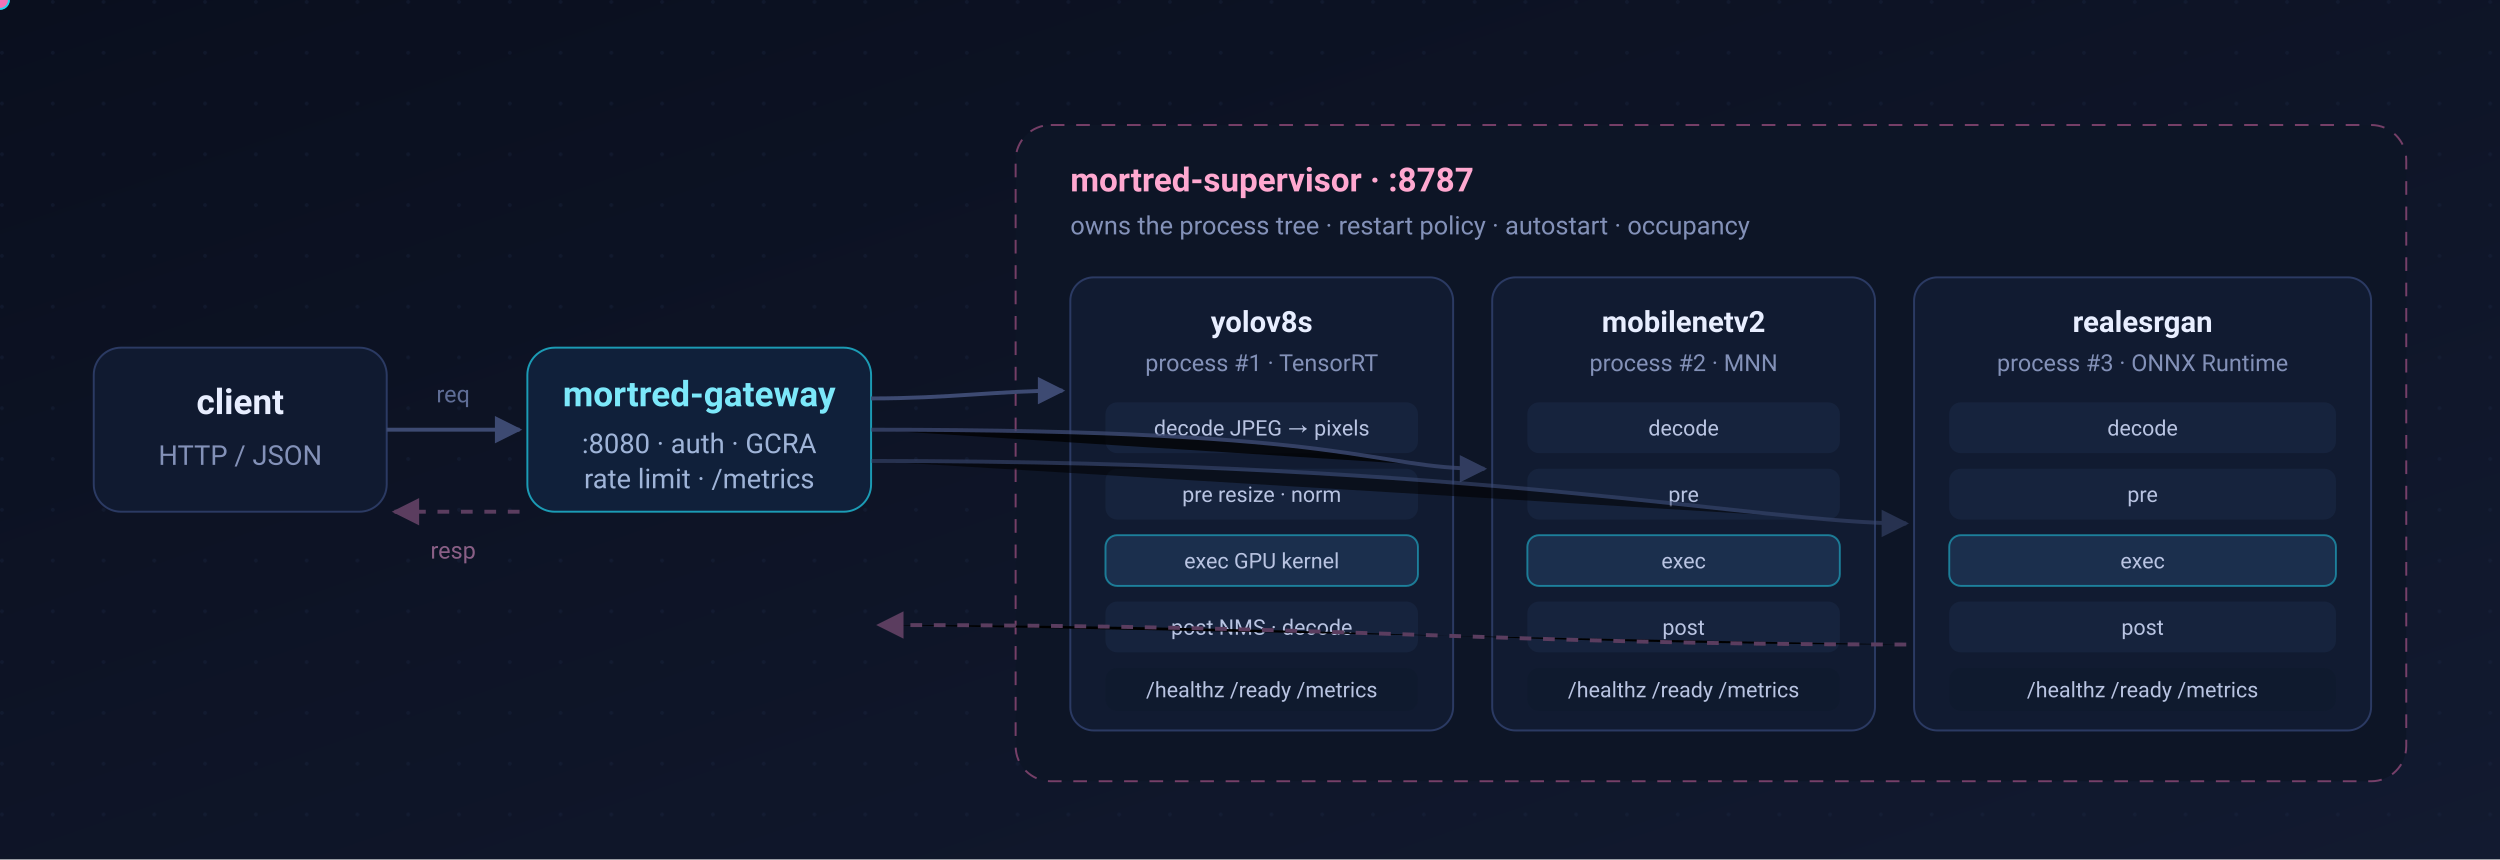
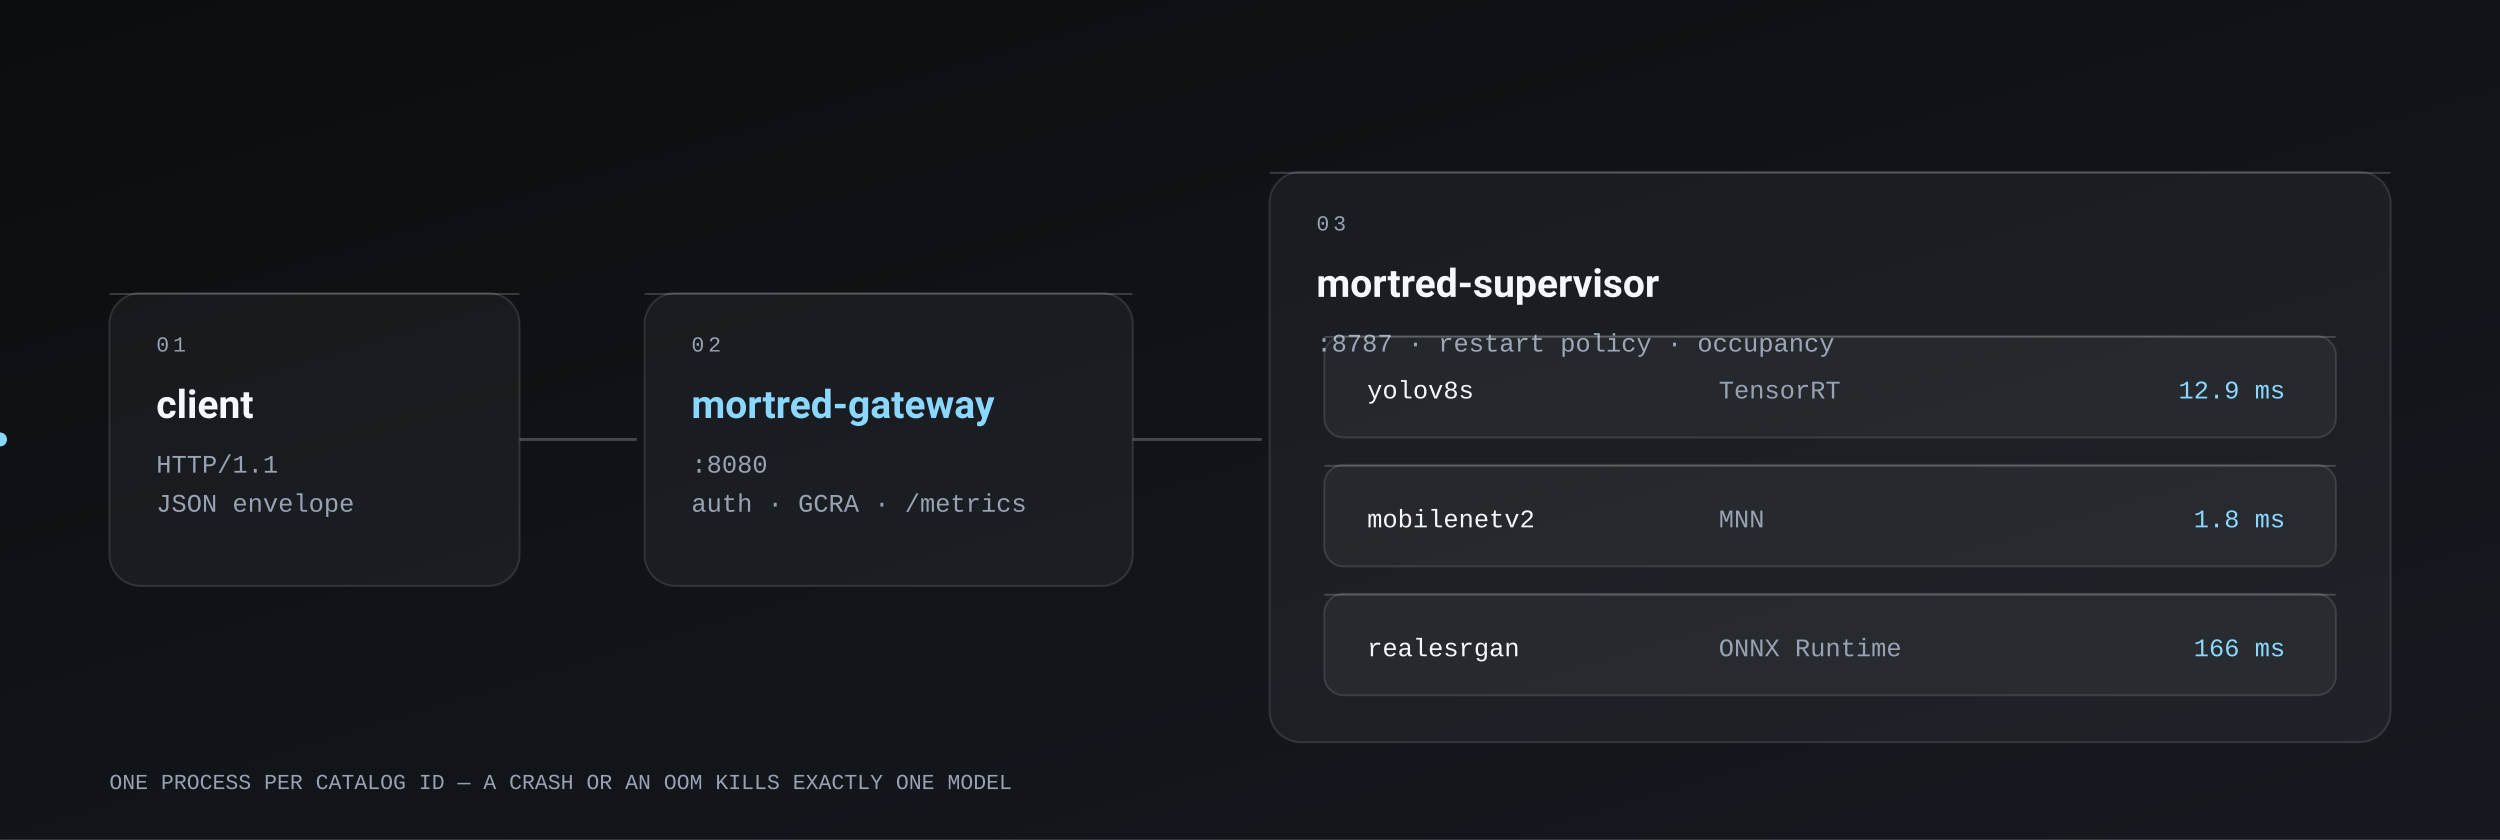
- <svg xmlns="http://www.w3.org/2000/svg" viewBox="0 0 1280 440" width="1280" height="440" role="img" aria-label="architecture: client, gateway, supervisor, model processes">
+ <svg xmlns="http://www.w3.org/2000/svg" viewBox="0 0 1280 430" width="1280" height="430" role="img">
  <defs>
-     <linearGradient id="bg" x1="0" y1="0" x2="1" y2="1">
-       <stop offset="0%" stop-color="#0a0f1e" />
-       <stop offset="100%" stop-color="#121a30" />
+     <linearGradient id="bg" x1="0" y1="0" x2="0.9" y2="1">
+       <stop offset="0%" stop-color="#0b0d10" />
+       <stop offset="100%" stop-color="#15191f" />
    </linearGradient>
-     <marker id="arrow" viewBox="0 0 10 10" refX="9" refY="5" markerWidth="7" markerHeight="7" orient="auto-start-reverse">
-       <path d="M0,0 L10,5 L0,10 z" fill="#3d4a72" />
-     </marker>
-     <marker id="arrowBack" viewBox="0 0 10 10" refX="9" refY="5" markerWidth="7" markerHeight="7" orient="auto-start-reverse">
-       <path d="M0,0 L10,5 L0,10 z" fill="#5b3d5f" />
-     </marker>
-     <pattern id="dots" width="26" height="26" patternUnits="userSpaceOnUse">
-       <circle cx="1" cy="1" r="1" fill="#1b2742" />
-     </pattern>
+     <linearGradient id="sheen" x1="0" y1="0" x2="1" y2="0">
+       <stop offset="0%" stop-color="#8ad7ff" stop-opacity="0" />
+       <stop offset="50%" stop-color="#8ad7ff" stop-opacity="0.55" />
+       <stop offset="100%" stop-color="#8ad7ff" stop-opacity="0" />
+       <animate attributeName="x1" values="-0.4;1.1" dur="7s" repeatCount="indefinite" />
+       <animate attributeName="x2" values="0;1.5" dur="7s" repeatCount="indefinite" />
+     </linearGradient>
  </defs>
-   <rect width="1280" height="440" fill="url(#bg)" />
-   <rect width="100%" height="100%" fill="url(#dots)" opacity="0.35" />
+   <rect width="1280" height="430" fill="url(#bg)" />
+   <rect x="56" y="150" width="210" height="150" rx="16" fill="#ffffff" fill-opacity="0.045" stroke="#ffffff" stroke-opacity="0.12" />
+   <rect x="56" y="150" width="210" height="1" rx="0.5" fill="#ffffff" fill-opacity="0.18" />
+   <g font-family="ui-monospace,SFMono-Regular,Menlo,Consolas,'Liberation Mono',monospace" font-size="11" fill="#98a2b3" letter-spacing="2">
+     <text x="80" y="180">01</text>
+   </g>
  <g font-family="ui-sans-serif,-apple-system,'Segoe UI',Roboto,Helvetica,Arial,sans-serif">
-     <rect x="48" y="178" width="150" height="84" rx="14" fill="#101a30" stroke="#2b3a63" />
-     <text x="123" y="212" fill="#e8eeff" font-size="18" font-weight="600" text-anchor="middle">client</text>
-     <text x="123" y="238" fill="#8391b8" font-size="14" text-anchor="middle">HTTP / JSON</text>
-     <rect x="270" y="178" width="176" height="84" rx="14" fill="#10203a" stroke="#22d3ee" stroke-opacity="0.7" />
-     <text x="358" y="208" fill="#7ce8fa" font-size="18" font-weight="700" text-anchor="middle">mortred-gateway</text>
-     <text x="358" y="232" fill="#9fb4d8" font-size="14" text-anchor="middle">:8080 · auth · GCRA</text>
-     <text x="358" y="250" fill="#9fb4d8" font-size="14" text-anchor="middle">rate limit · /metrics</text>
-     <rect x="520" y="64" width="712" height="336" rx="18" fill="#0d1526" stroke="#f472b6" stroke-opacity="0.45" stroke-dasharray="7 6" />
-     <text x="548" y="98" fill="#ffa8d0" font-size="17" font-weight="700">mortred-supervisor · :8787</text>
-     <text x="548" y="120" fill="#8391b8" font-size="13">owns the process tree · restart policy · autostart · occupancy</text>
-     <g>
-       <rect x="548" y="142" width="196" height="232" rx="12" fill="#111b31" stroke="#2b3a63" />
-       <text x="646" y="170" fill="#e8eeff" font-size="15" font-weight="600" text-anchor="middle">yolov8s</text>
-       <text x="646" y="190" fill="#8391b8" font-size="12" text-anchor="middle">process #1 · TensorRT</text>
-       <g font-size="11" fill="#b9c4e2">
-         <rect x="566" y="206" width="160" height="26" rx="6" fill="#16233d" />
-         <text x="646" y="223" text-anchor="middle">decode  JPEG → pixels</text>
-         <rect x="566" y="240" width="160" height="26" rx="6" fill="#16233d" />
-         <text x="646" y="257" text-anchor="middle">pre     resize · norm</text>
-         <rect x="566" y="274" width="160" height="26" rx="6" fill="#1b2f4d" stroke="#22d3ee" stroke-opacity="0.5" />
-         <text x="646" y="291" text-anchor="middle">exec    GPU kernel</text>
-         <rect x="566" y="308" width="160" height="26" rx="6" fill="#16233d" />
-         <text x="646" y="325" text-anchor="middle">post    NMS · decode</text>
-         <rect x="566" y="342" width="160" height="22" rx="6" fill="#0f1a2e" />
-         <text x="646" y="357" text-anchor="middle">/healthz /ready /metrics</text>
-       </g>
-     </g>
-     <g>
-       <rect x="764" y="142" width="196" height="232" rx="12" fill="#111b31" stroke="#2b3a63" />
-       <text x="862" y="170" fill="#e8eeff" font-size="15" font-weight="600" text-anchor="middle">mobilenetv2</text>
-       <text x="862" y="190" fill="#8391b8" font-size="12" text-anchor="middle">process #2 · MNN</text>
-       <g font-size="11" fill="#b9c4e2">
-         <rect x="782" y="206" width="160" height="26" rx="6" fill="#16233d" />
-         <text x="862" y="223" text-anchor="middle">decode</text>
-         <rect x="782" y="240" width="160" height="26" rx="6" fill="#16233d" />
-         <text x="862" y="257" text-anchor="middle">pre</text>
-         <rect x="782" y="274" width="160" height="26" rx="6" fill="#1b2f4d" stroke="#22d3ee" stroke-opacity="0.5" />
-         <text x="862" y="291" text-anchor="middle">exec</text>
-         <rect x="782" y="308" width="160" height="26" rx="6" fill="#16233d" />
-         <text x="862" y="325" text-anchor="middle">post</text>
-         <rect x="782" y="342" width="160" height="22" rx="6" fill="#0f1a2e" />
-         <text x="862" y="357" text-anchor="middle">/healthz /ready /metrics</text>
-       </g>
-     </g>
-     <g>
-       <rect x="980" y="142" width="234" height="232" rx="12" fill="#111b31" stroke="#2b3a63" />
-       <text x="1097" y="170" fill="#e8eeff" font-size="15" font-weight="600" text-anchor="middle">realesrgan</text>
-       <text x="1097" y="190" fill="#8391b8" font-size="12" text-anchor="middle">process #3 · ONNX Runtime</text>
-       <g font-size="11" fill="#b9c4e2">
-         <rect x="998" y="206" width="198" height="26" rx="6" fill="#16233d" />
-         <text x="1097" y="223" text-anchor="middle">decode</text>
-         <rect x="998" y="240" width="198" height="26" rx="6" fill="#16233d" />
-         <text x="1097" y="257" text-anchor="middle">pre</text>
-         <rect x="998" y="274" width="198" height="26" rx="6" fill="#1b2f4d" stroke="#22d3ee" stroke-opacity="0.5" />
-         <text x="1097" y="291" text-anchor="middle">exec</text>
-         <rect x="998" y="308" width="198" height="26" rx="6" fill="#16233d" />
-         <text x="1097" y="325" text-anchor="middle">post</text>
-         <rect x="998" y="342" width="198" height="22" rx="6" fill="#0f1a2e" />
-         <text x="1097" y="357" text-anchor="middle">/healthz /ready /metrics</text>
-       </g>
-     </g>
-     <path id="c2g" d="M198,220 L266,220" stroke="#3d4a72" stroke-width="2" marker-end="url(#arrow)" />
-     <path id="g2m1" d="M446,204 C486,204 512,200 544,200" stroke="#3d4a72" stroke-width="2" marker-end="url(#arrow)" />
-     <path id="g2m2" d="M446,220 C700,220 700,240 760,240" stroke="#3d4a72" stroke-width="2" marker-end="url(#arrow)" opacity="0.75" />
-     <path id="g2m3" d="M446,236 C760,236 900,268 976,268" stroke="#3d4a72" stroke-width="2" marker-end="url(#arrow)" opacity="0.55" />
-     <path id="m2g" d="M976,330 C760,330 700,320 450,320" stroke="#5b3d5f" stroke-width="2" stroke-dasharray="6 6" marker-end="url(#arrowBack)" />
-     <path id="g2c" d="M266,262 L202,262" stroke="#5b3d5f" stroke-width="2" stroke-dasharray="6 6" marker-end="url(#arrowBack)" />
-     <text x="232" y="206" fill="#5f6d96" font-size="12" text-anchor="middle">req</text>
-     <text x="232" y="286" fill="#8a5f86" font-size="12" text-anchor="middle">resp</text>
-     <circle r="5" fill="#22d3ee">
-       <animateMotion dur="3.2s" repeatCount="indefinite" keyPoints="0;0.28;1" keyTimes="0;0.3;1" calcMode="linear">
-         <mpath href="#c2g" />
-       </animateMotion>
+     <text x="80" y="214" fill="#f4f7fb" font-size="20" font-weight="600">client</text>
+     <text x="80" y="242" fill="#98a2b3" font-size="13" font-family="ui-monospace,SFMono-Regular,Menlo,Consolas,'Liberation Mono',monospace">HTTP/1.1</text>
+     <text x="80" y="262" fill="#98a2b3" font-size="13" font-family="ui-monospace,SFMono-Regular,Menlo,Consolas,'Liberation Mono',monospace">JSON envelope</text>
+   </g>
+   <rect x="330" y="150" width="250" height="150" rx="16" fill="#ffffff" fill-opacity="0.045" stroke="#ffffff" stroke-opacity="0.12" />
+   <rect x="330" y="150" width="250" height="1" rx="0.5" fill="#ffffff" fill-opacity="0.18" />
+   <g font-family="ui-monospace,SFMono-Regular,Menlo,Consolas,'Liberation Mono',monospace" font-size="11" fill="#98a2b3" letter-spacing="2">
+     <text x="354" y="180">02</text>
+   </g>
+   <g font-family="ui-sans-serif,-apple-system,'Segoe UI',Roboto,Helvetica,Arial,sans-serif">
+     <text x="354" y="214" fill="#8ad7ff" font-size="20" font-weight="600">mortred-gateway</text>
+     <text x="354" y="242" fill="#98a2b3" font-size="13" font-family="ui-monospace,SFMono-Regular,Menlo,Consolas,'Liberation Mono',monospace">:8080</text>
+     <text x="354" y="262" fill="#98a2b3" font-size="13" font-family="ui-monospace,SFMono-Regular,Menlo,Consolas,'Liberation Mono',monospace">auth · GCRA · /metrics</text>
+   </g>
+   <rect x="650" y="88" width="574" height="292" rx="16" fill="#ffffff" fill-opacity="0.045" stroke="#ffffff" stroke-opacity="0.12" />
+   <rect x="650" y="88" width="574" height="1" rx="0.5" fill="#ffffff" fill-opacity="0.18" />
+   <g font-family="ui-monospace,SFMono-Regular,Menlo,Consolas,'Liberation Mono',monospace" font-size="11" fill="#98a2b3" letter-spacing="2">
+     <text x="674" y="118">03</text>
+   </g>
+   <g font-family="ui-sans-serif,-apple-system,'Segoe UI',Roboto,Helvetica,Arial,sans-serif">
+     <text x="674" y="152" fill="#f4f7fb" font-size="20" font-weight="600">mortred-supervisor</text>
+     <text x="674" y="180" fill="#98a2b3" font-size="13" font-family="ui-monospace,SFMono-Regular,Menlo,Consolas,'Liberation Mono',monospace">:8787 · restart policy · occupancy</text>
+   </g>
+   <rect x="678" y="172" width="518" height="52" rx="10" fill="#ffffff" fill-opacity="0.045" stroke="#ffffff" stroke-opacity="0.12" />
+   <rect x="678" y="172" width="518" height="1" rx="0.5" fill="#ffffff" fill-opacity="0.18" />
+   <g font-family="ui-monospace,SFMono-Regular,Menlo,Consolas,'Liberation Mono',monospace" font-size="13">
+     <text x="700" y="204" fill="#f4f7fb">yolov8s</text>
+     <text x="880" y="204" fill="#98a2b3">TensorRT</text>
+     <text x="1170" y="204" fill="#8ad7ff" text-anchor="end">12.9 ms</text>
+   </g>
+   <rect x="678" y="238" width="518" height="52" rx="10" fill="#ffffff" fill-opacity="0.045" stroke="#ffffff" stroke-opacity="0.12" />
+   <rect x="678" y="238" width="518" height="1" rx="0.5" fill="#ffffff" fill-opacity="0.18" />
+   <g font-family="ui-monospace,SFMono-Regular,Menlo,Consolas,'Liberation Mono',monospace" font-size="13">
+     <text x="700" y="270" fill="#f4f7fb">mobilenetv2</text>
+     <text x="880" y="270" fill="#98a2b3">MNN</text>
+     <text x="1170" y="270" fill="#8ad7ff" text-anchor="end">1.8 ms</text>
+   </g>
+   <rect x="678" y="304" width="518" height="52" rx="10" fill="#ffffff" fill-opacity="0.045" stroke="#ffffff" stroke-opacity="0.12" />
+   <rect x="678" y="304" width="518" height="1" rx="0.5" fill="#ffffff" fill-opacity="0.18" />
+   <g font-family="ui-monospace,SFMono-Regular,Menlo,Consolas,'Liberation Mono',monospace" font-size="13">
+     <text x="700" y="336" fill="#f4f7fb">realesrgan</text>
+     <text x="880" y="336" fill="#98a2b3">ONNX Runtime</text>
+     <text x="1170" y="336" fill="#8ad7ff" text-anchor="end">166 ms</text>
+   </g>
+   <g stroke="#ffffff" stroke-opacity="0.22" stroke-width="1.5">
+     <line x1="266" y1="225" x2="326" y2="225" />
+     <line x1="580" y1="225" x2="646" y2="225" />
+   </g>
+   <g fill="#8ad7ff">
+     <circle r="3.5" cy="225">
+       <animate attributeName="cx" values="266;326" dur="2.6s" repeatCount="indefinite" />
    </circle>
-     <circle r="5" fill="#22d3ee" opacity="0.9">
-       <animateMotion dur="3.2s" begin="0.9s" repeatCount="indefinite">
-         <mpath href="#g2m1" />
-       </animateMotion>
-     </circle>
-     <circle r="4" fill="#f472b6" opacity="0.9">
-       <animateMotion dur="3.4s" begin="1.6s" repeatCount="indefinite">
-         <mpath href="#m2g" />
-       </animateMotion>
-     </circle>
-     <circle r="4" fill="#f472b6" opacity="0.8">
-       <animateMotion dur="3.4s" begin="2.3s" repeatCount="indefinite">
-         <mpath href="#g2c" />
-       </animateMotion>
+     <circle r="3.5" cy="225">
+       <animate attributeName="cx" values="580;646" dur="2.6s" begin="0.7s" repeatCount="indefinite" />
    </circle>
  </g>
+   <g font-family="ui-monospace,SFMono-Regular,Menlo,Consolas,'Liberation Mono',monospace" font-size="11" fill="#98a2b3">
+     <text x="56" y="404">ONE PROCESS PER CATALOG ID — A CRASH OR AN OOM KILLS EXACTLY ONE MODEL</text>
+   </g>
</svg>
